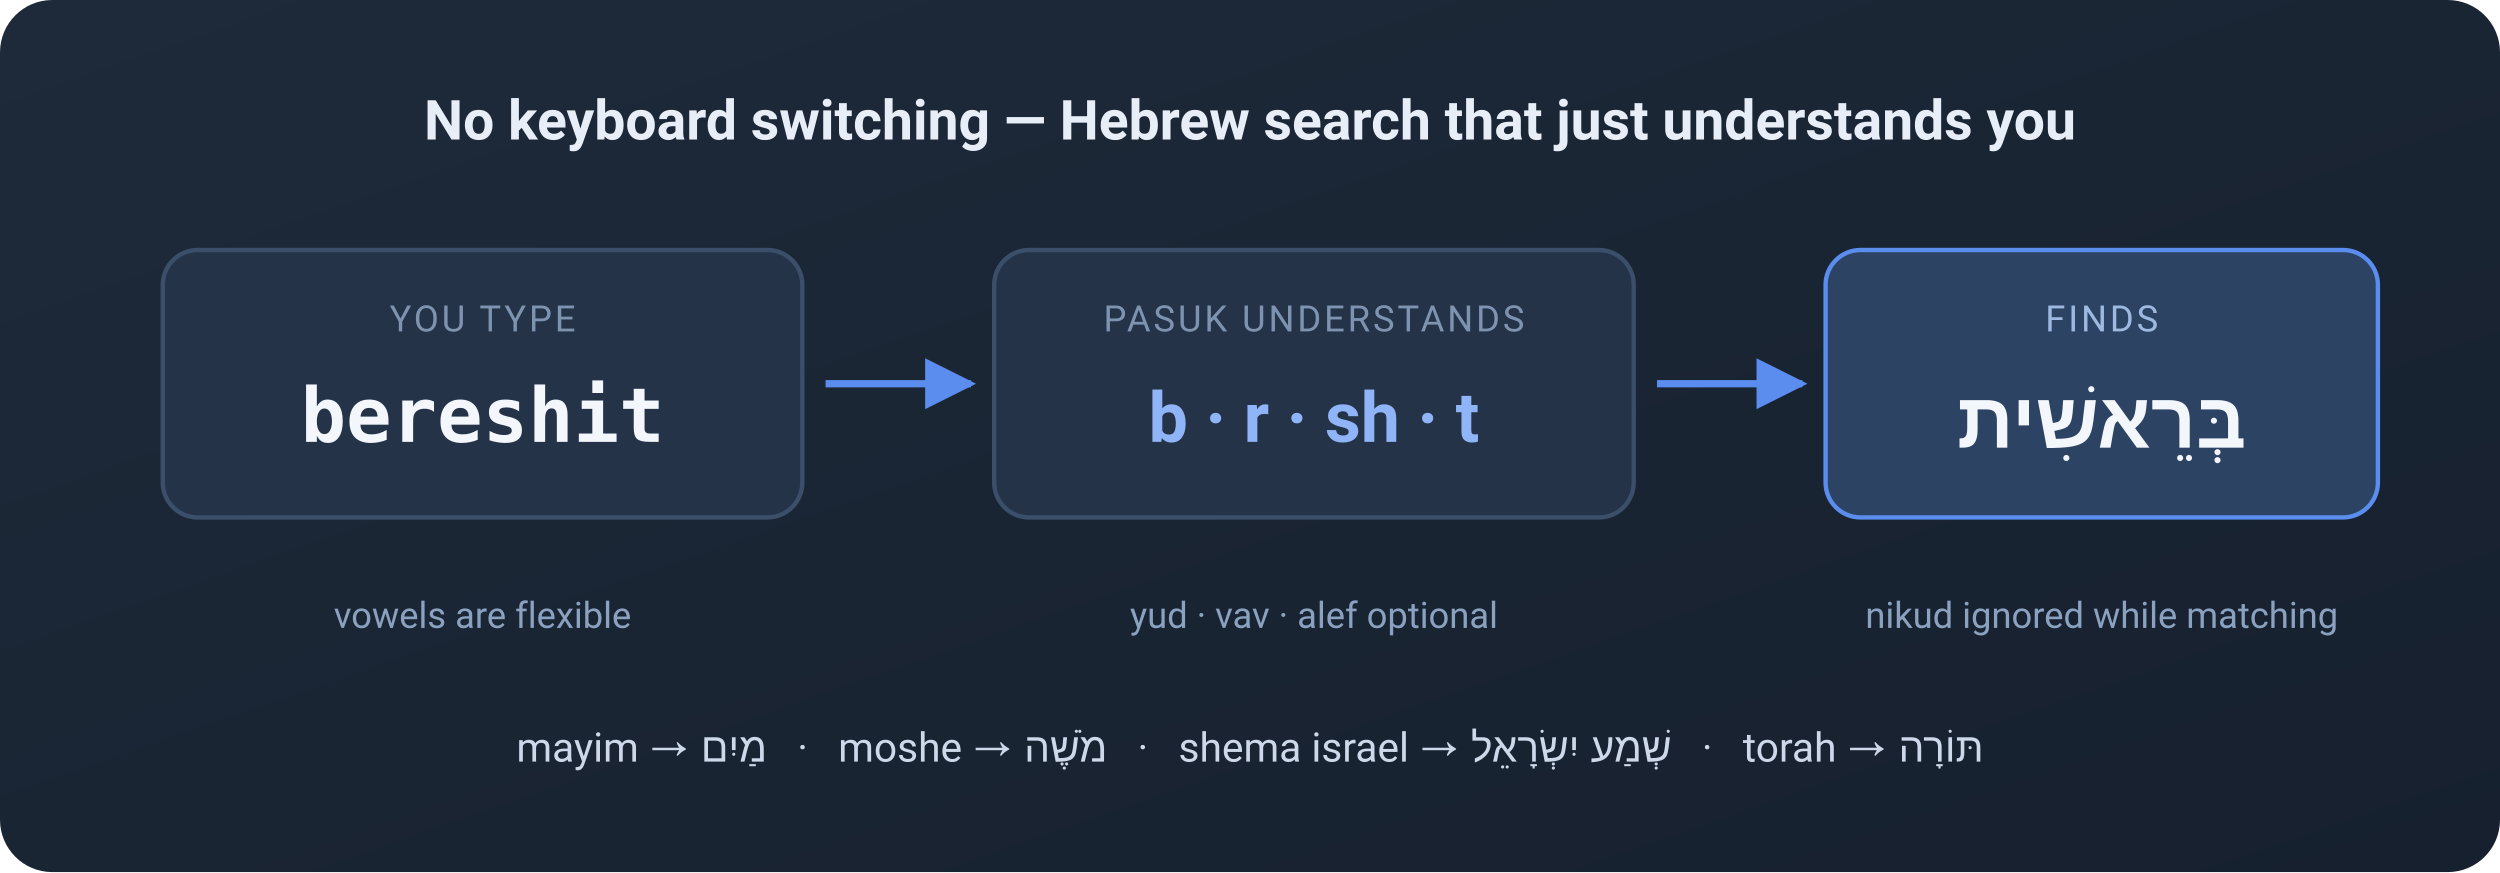
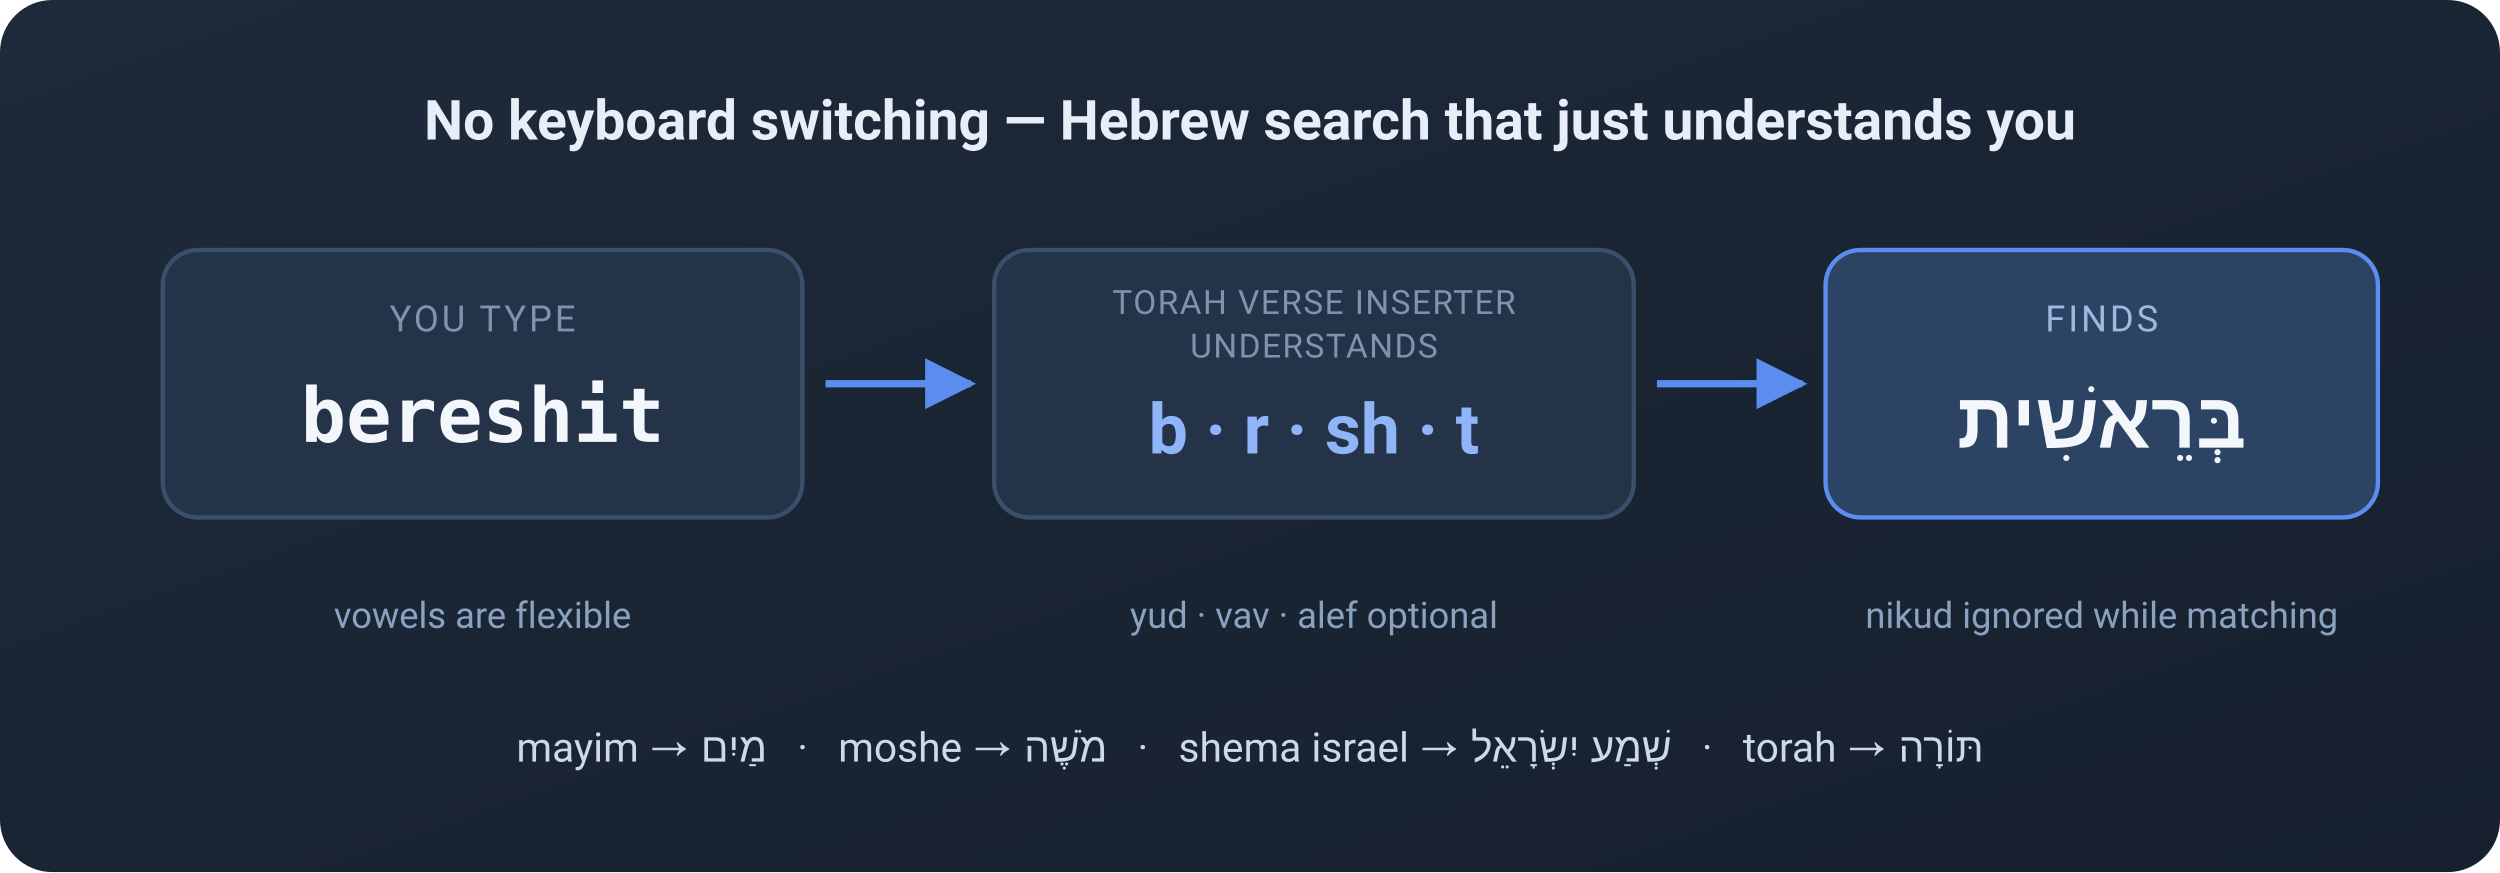
<svg xmlns="http://www.w3.org/2000/svg" viewBox="0 0 860 300" font-family="-apple-system, 'Segoe UI', Roboto, Helvetica, Arial, sans-serif">
  <defs>
    <linearGradient id="bg2" x1="0" y1="0" x2="1" y2="1">
      <stop offset="0" stop-color="#1e2a3a" />
      <stop offset="1" stop-color="#16202e" />
    </linearGradient>
    <marker id="arr" viewBox="0 0 10 10" refX="9" refY="5" markerWidth="7" markerHeight="7" orient="auto-start-reverse">
      <path d="M0 0 L10 5 L0 10 z" fill="#5b8def" />
    </marker>
  </defs>
  <rect width="860" height="300" rx="18" fill="url(#bg2)" />
  <text x="430" y="48" font-size="19" font-weight="700" fill="#e8eef7" text-anchor="middle">No keyboard switching — Hebrew search that just understands you</text>
  <rect x="56" y="86" width="220" height="92" rx="12" fill="#243348" stroke="#3b4f6b" stroke-width="1.5" />
  <text x="166" y="114" font-size="12.5" fill="#7e93b0" text-anchor="middle" letter-spacing="1">YOU TYPE</text>
  <text x="166" y="152" font-size="26" font-weight="700" fill="#f3f7fc" text-anchor="middle" font-family="ui-monospace, Menlo, monospace">bereshit</text>
  <line x1="284" y1="132" x2="334" y2="132" stroke="#5b8def" stroke-width="2.5" marker-end="url(#arr)" />
  <rect x="342" y="86" width="220" height="92" rx="12" fill="#243348" stroke="#3b4f6b" stroke-width="1.5" />
-   <text x="452" y="114" font-size="12.5" fill="#7e93b0" text-anchor="middle" letter-spacing="1">PASUK UNDERSTANDS</text>
-   <text x="452" y="152" font-size="24" font-weight="700" fill="#8fb4f7" text-anchor="middle">b · r · sh · t</text>
+   <text x="452" y="108" font-size="11.5" fill="#7e93b0" text-anchor="middle" letter-spacing="0.5">TORAH VERSE INSERTER</text>
+   <text x="452" y="123" font-size="11.5" fill="#7e93b0" text-anchor="middle" letter-spacing="0.5">UNDERSTANDS</text>
+   <text x="452" y="156" font-size="24" font-weight="700" fill="#8fb4f7" text-anchor="middle">b · r · sh · t</text>
  <line x1="570" y1="132" x2="620" y2="132" stroke="#5b8def" stroke-width="2.5" marker-end="url(#arr)" />
  <rect x="628" y="86" width="190" height="92" rx="12" fill="#2d4364" stroke="#5b8def" stroke-width="1.5" />
  <text x="723" y="114" font-size="12.5" fill="#9db9e0" text-anchor="middle" letter-spacing="1">FINDS</text>
  <text x="723" y="154" font-size="27" font-weight="700" fill="#f3f7fc" text-anchor="middle">בְּרֵאשִׁית</text>
  <text x="166" y="216" font-size="12.5" fill="#8aa2c0" text-anchor="middle">vowels are flexible</text>
  <text x="452" y="216" font-size="12.5" fill="#8aa2c0" text-anchor="middle">yud · vav · alef optional</text>
  <text x="723" y="216" font-size="12.5" fill="#8aa2c0" text-anchor="middle">nikud ignored while matching</text>
  <text x="430" y="262" font-size="14" fill="#cdd9ea" text-anchor="middle">mayim → מַיִם   ·   moshe → מֹשֶׁה   ·   shema israel → שְׁמַע יִשְׂרָאֵל   ·   torah → תּוֹרָה</text>
</svg>
